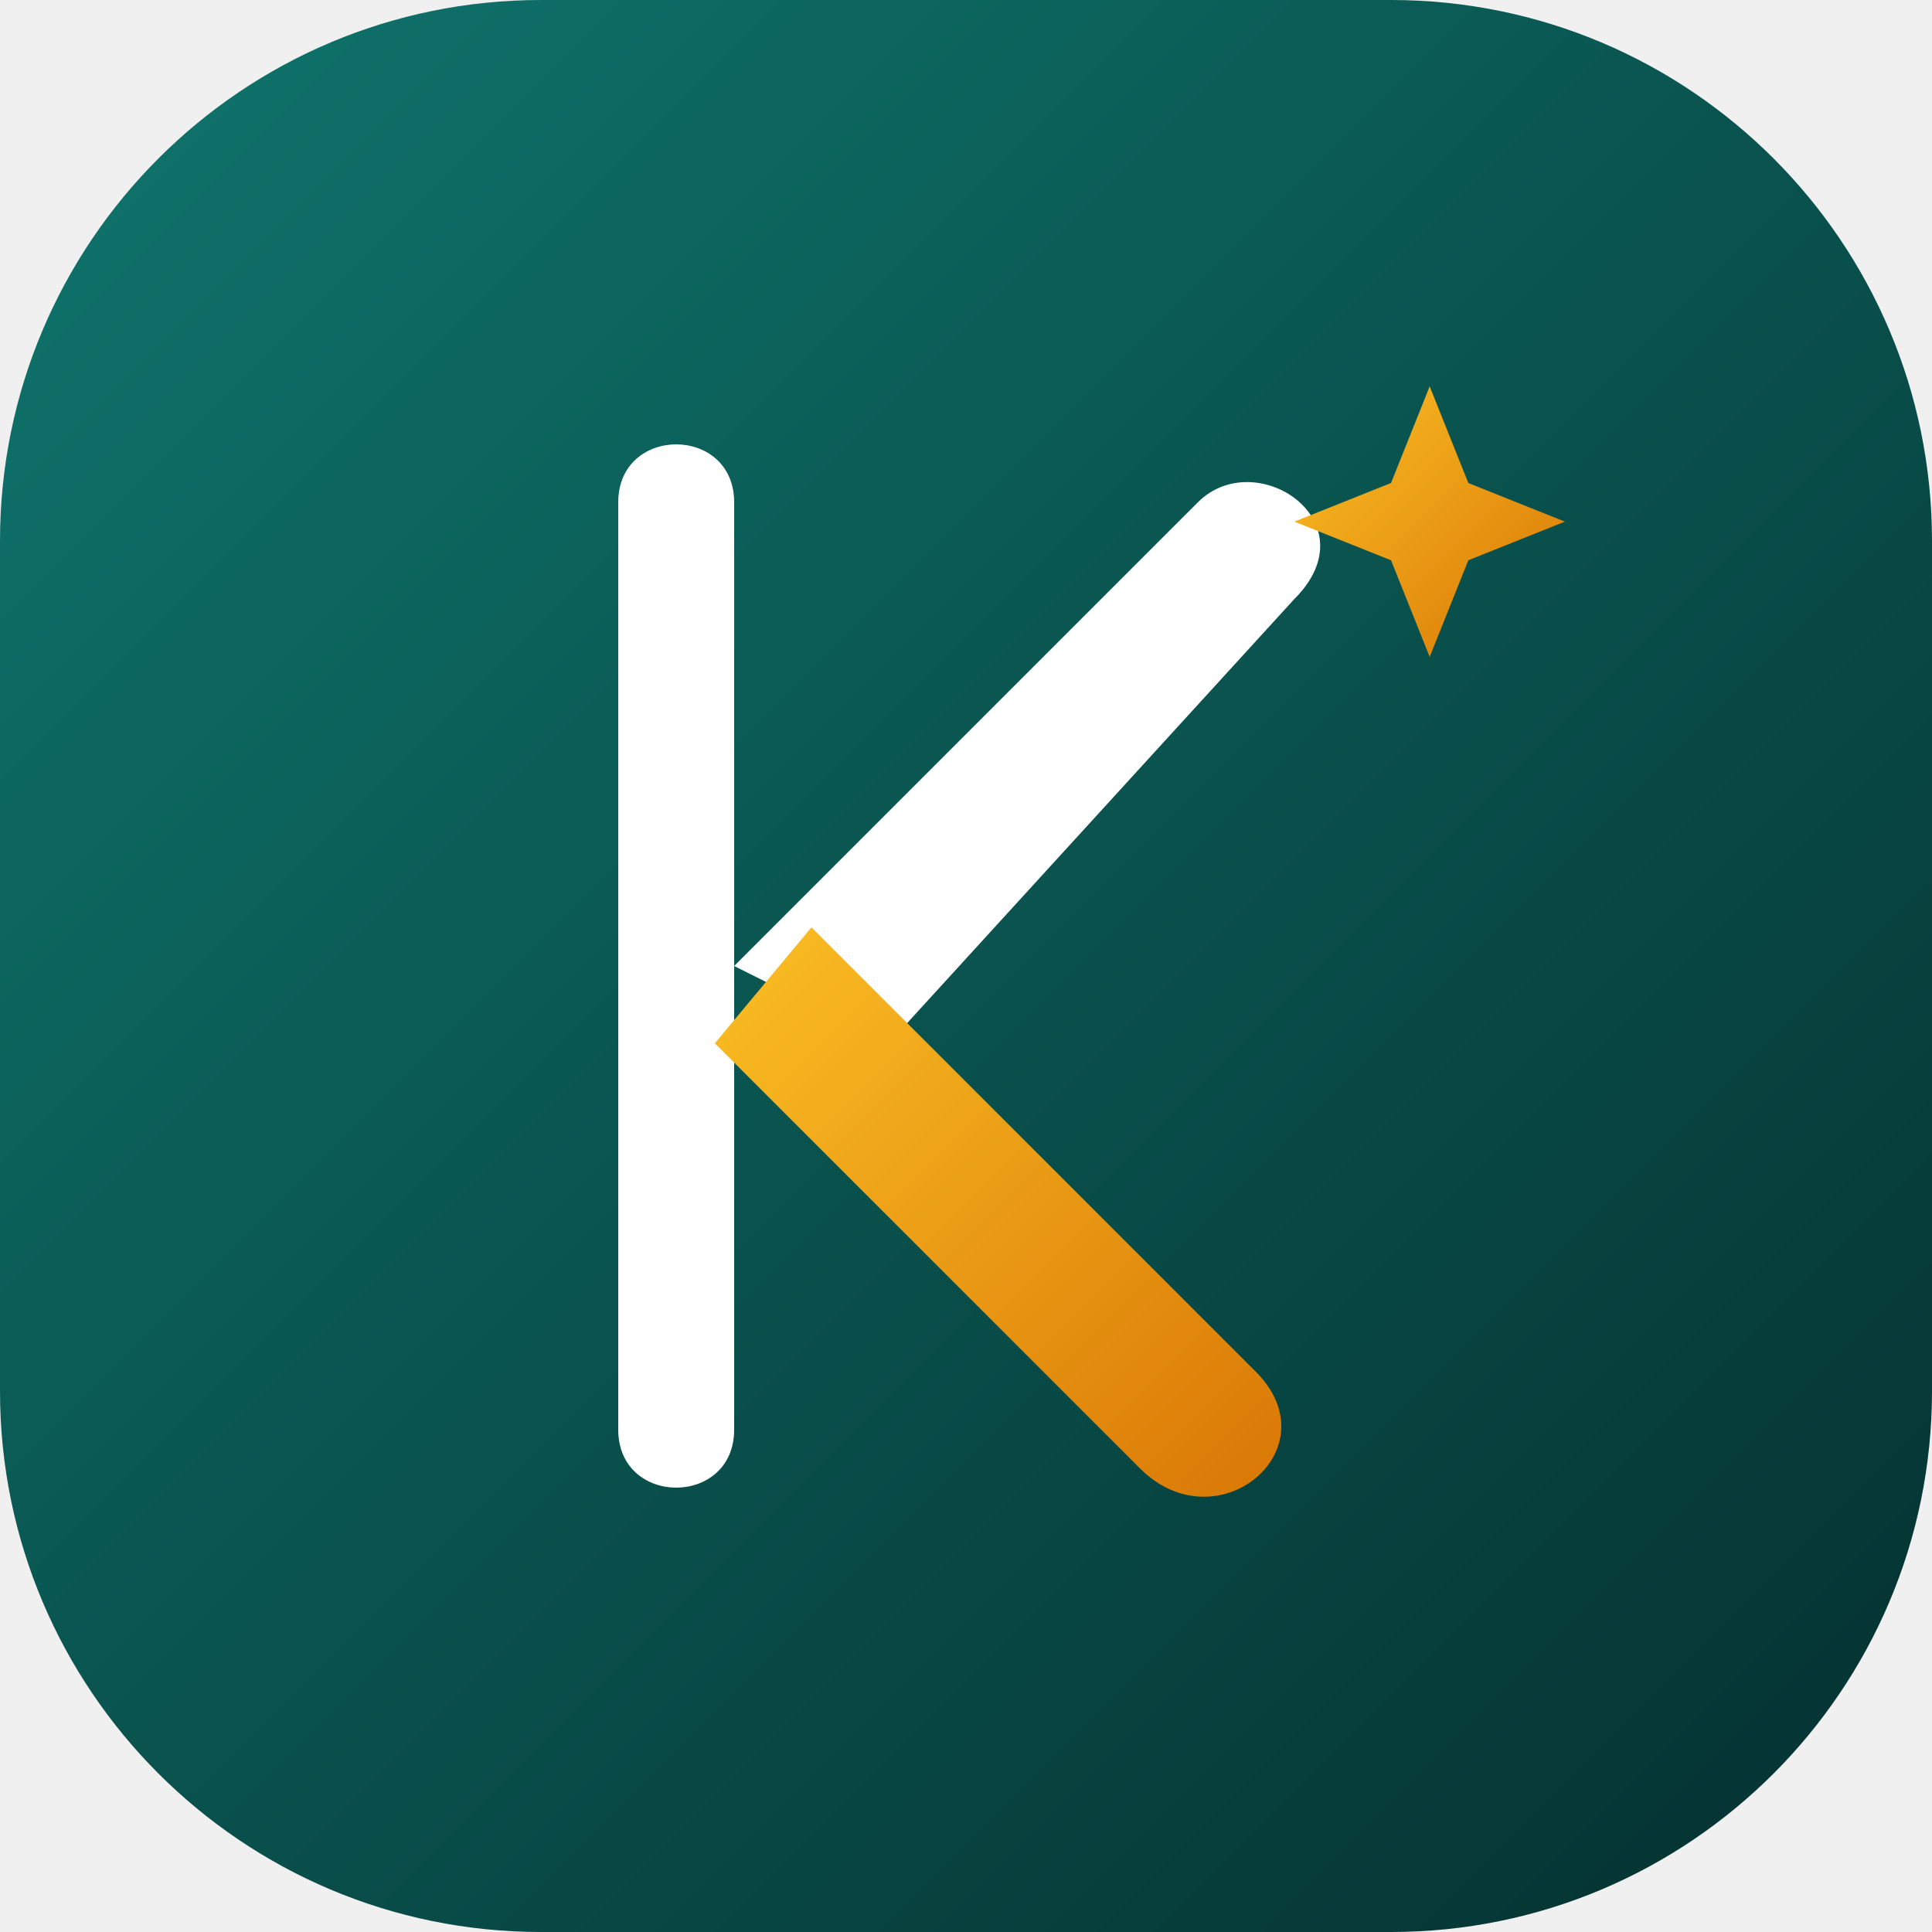
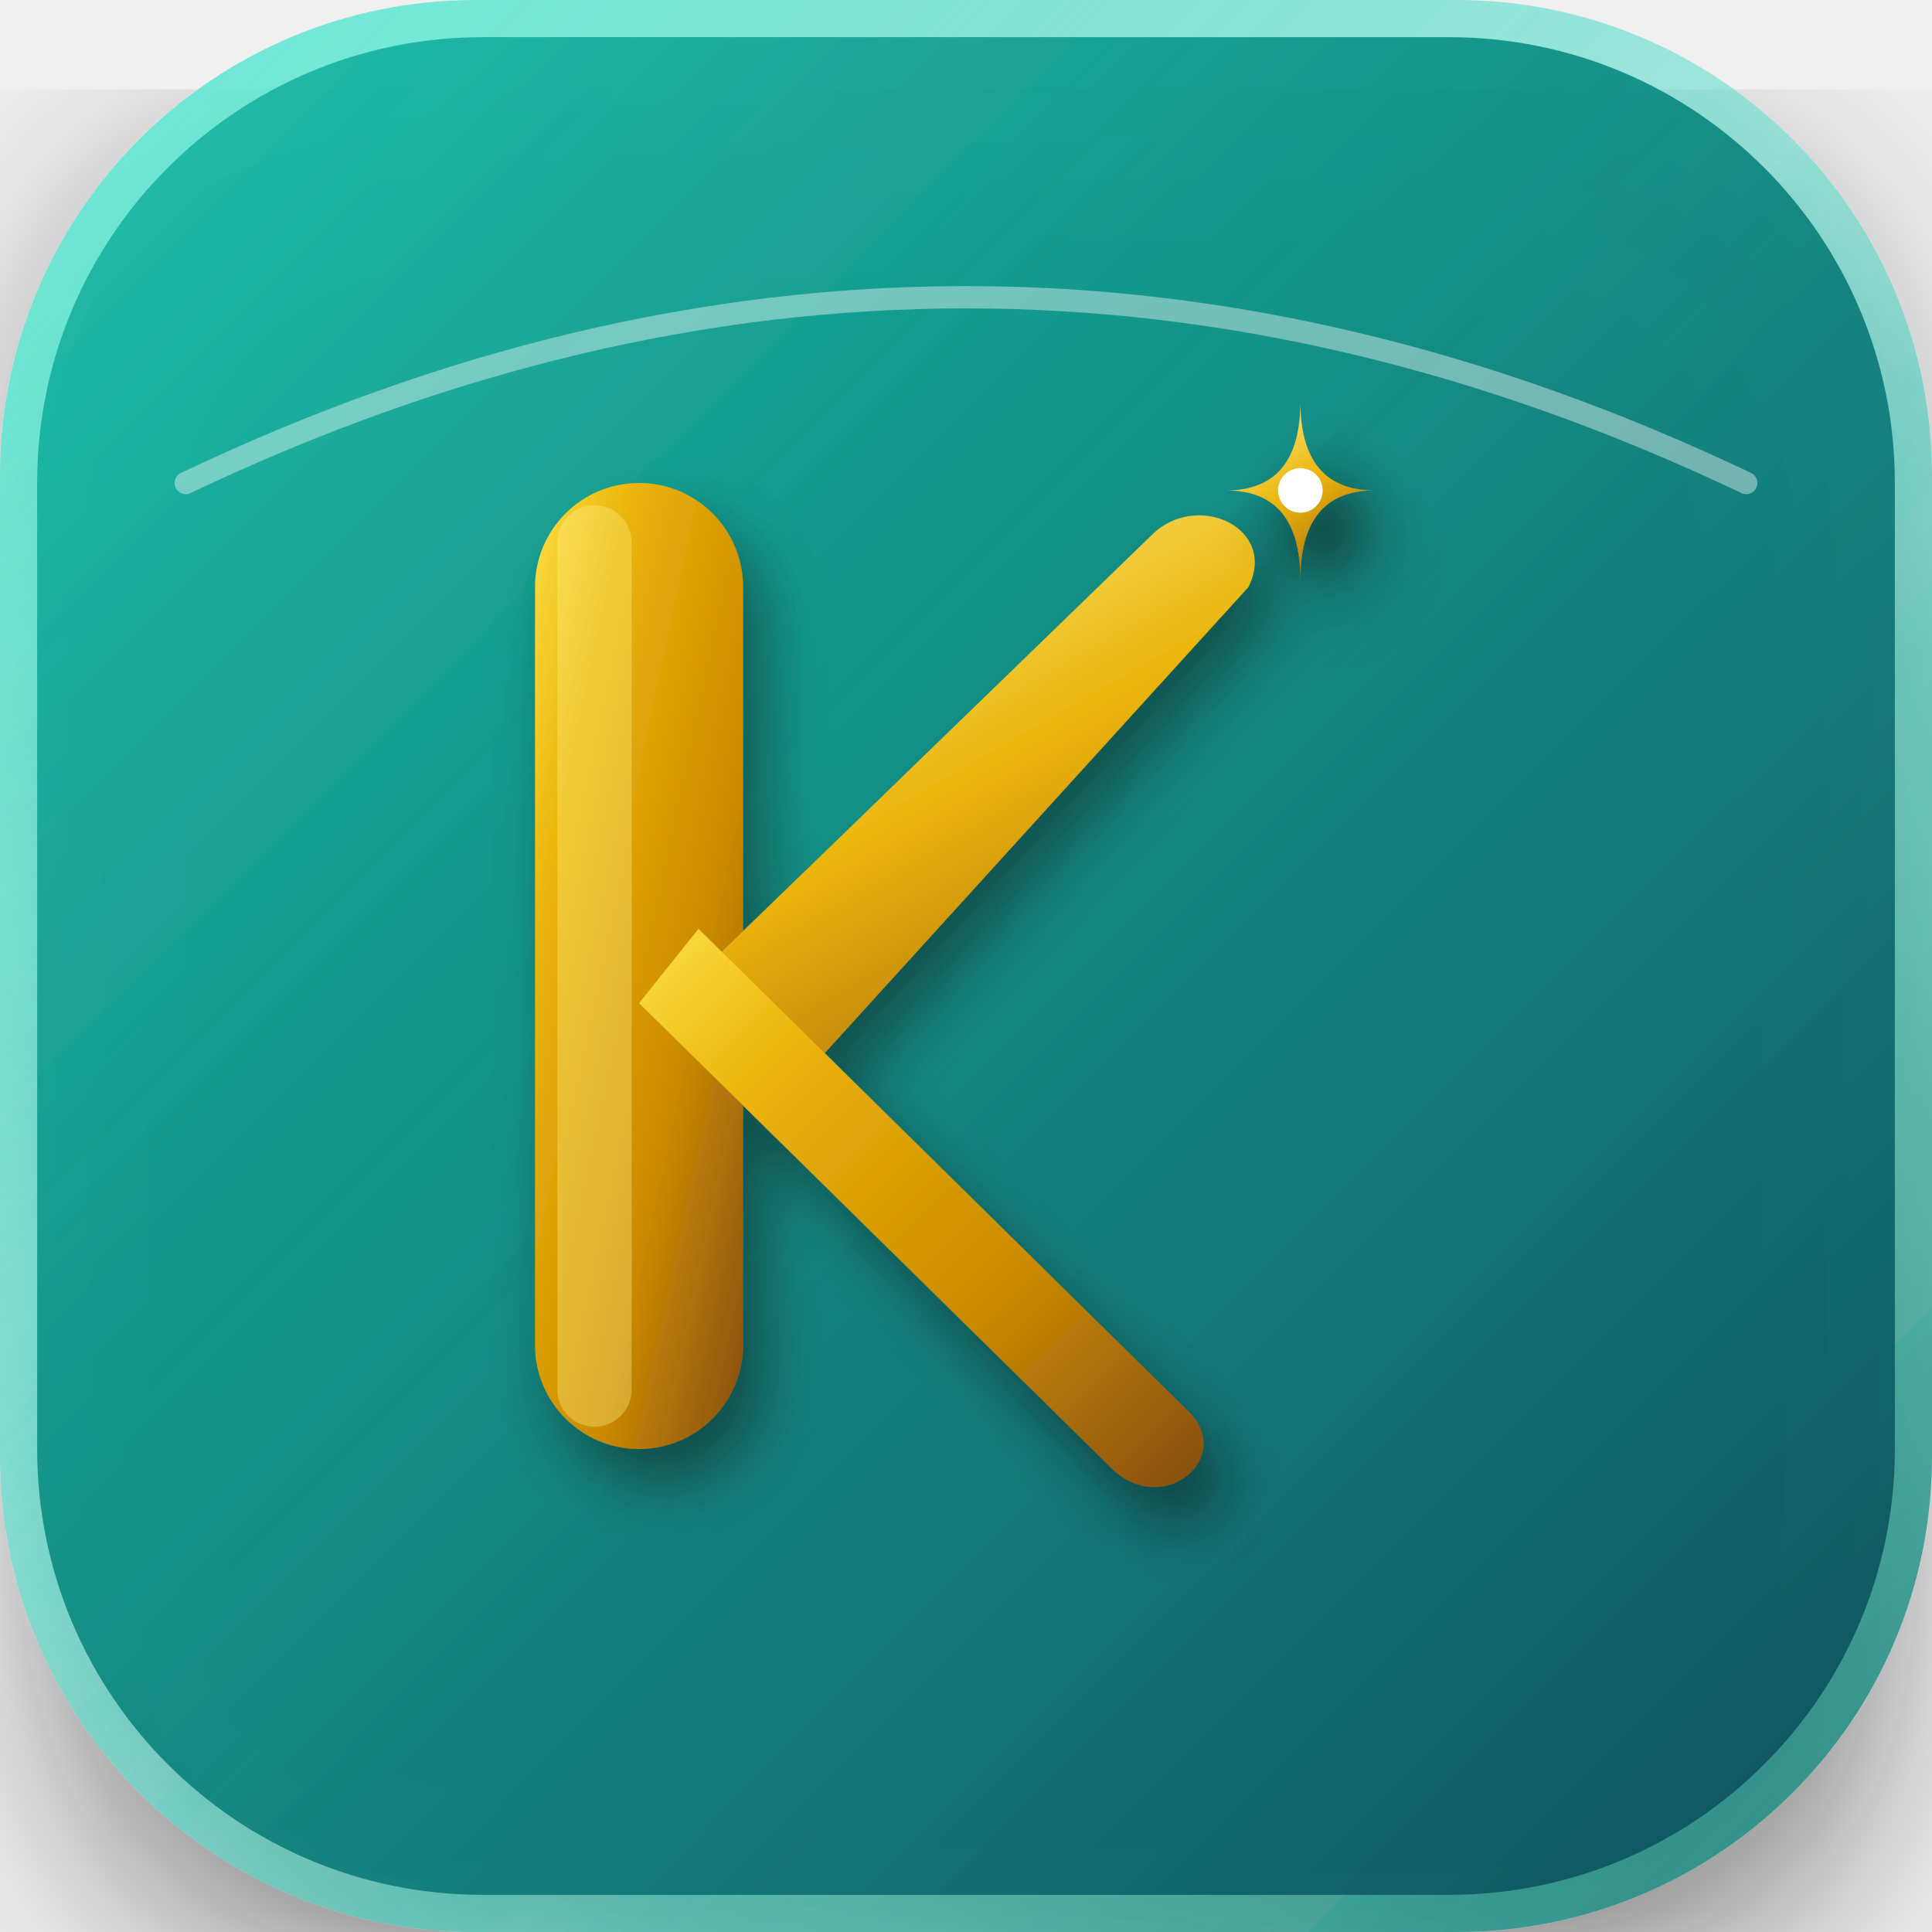
- <svg xmlns="http://www.w3.org/2000/svg" viewBox="0 0 100 100" width="100%" height="100%">
+ <svg xmlns="http://www.w3.org/2000/svg" viewBox="0 0 260 260" width="100%" height="100%">
  <defs>
-     <linearGradient id="tealGrad" x1="0%" y1="0%" x2="100%" y2="100%">
-       <stop offset="0%" stop-color="#0F766E" />
-       <stop offset="100%" stop-color="#042F2E" />
+     <linearGradient id="glassTeal" x1="0%" y1="0%" x2="100%" y2="100%">
+       <stop offset="0%" stop-color="#14B8A6" stop-opacity="0.9" />
+       <stop offset="35%" stop-color="#0D9488" stop-opacity="0.95" />
+       <stop offset="100%" stop-color="#0F4C5C" stop-opacity="0.98" />
    </linearGradient>
-     <linearGradient id="amberGrad" x1="0%" y1="0%" x2="100%" y2="100%">
-       <stop offset="0%" stop-color="#FBBF24" />
-       <stop offset="100%" stop-color="#D97706" />
+     <linearGradient id="rimHighlight" x1="0%" y1="0%" x2="100%" y2="100%">
+       <stop offset="0%" stop-color="#5EEAD4" stop-opacity="0.9" />
+       <stop offset="50%" stop-color="#2DD4BF" stop-opacity="0.4" />
+       <stop offset="100%" stop-color="#0F766E" stop-opacity="0.8" />
    </linearGradient>
+     <linearGradient id="gold3D" x1="0%" y1="0%" x2="100%" y2="100%">
+       <stop offset="0%" stop-color="#FDE047" />
+       <stop offset="25%" stop-color="#EAB308" />
+       <stop offset="65%" stop-color="#CA8A04" />
+       <stop offset="100%" stop-color="#854D0E" />
+     </linearGradient>
+     <linearGradient id="goldSpec" x1="20%" y1="0%" x2="80%" y2="100%">
+       <stop offset="0%" stop-color="#FEF08A" />
+       <stop offset="50%" stop-color="#EAB308" />
+       <stop offset="100%" stop-color="#A16207" />
+     </linearGradient>
+     <filter id="badgeShadow" x="-20%" y="-20%" width="140%" height="140%">
+       <feDropShadow dx="0" dy="12" stdDeviation="16" flood-color="#000000" flood-opacity="0.5" />
+     </filter>
+     <filter id="goldShadow" x="-30%" y="-30%" width="160%" height="160%">
+       <feDropShadow dx="3" dy="5" stdDeviation="4" flood-color="#000000" flood-opacity="0.4" />
+     </filter>
  </defs>
-   <rect x="0" y="0" width="100" height="100" rx="28" fill="url(#tealGrad)" />
-   <path d="M 32 26 C 32 22, 38 22, 38 26 L 38 74 C 38 78, 32 78, 32 74 Z" fill="#FFFFFF" />
-   <path d="M 38 50 L 62 26 C 65 23, 71 27, 67 31 L 46 54 Z" fill="#FFFFFF" />
-   <path d="M 42 48 L 65 71 C 69 75, 63 80, 59 76 L 37 54 Z" fill="url(#amberGrad)" />
-   <path d="M 74 20 L 76 25 L 81 27 L 76 29 L 74 34 L 72 29 L 67 27 L 72 25 Z" fill="url(#amberGrad)" />
+   <g filter="url(#badgeShadow)">
+     <rect x="0" y="0" width="260" height="260" rx="64" fill="url(#rimHighlight)" />
+     <rect x="5" y="5" width="250" height="250" rx="60" fill="url(#glassTeal)" opacity="0.95" />
+     <path d="M 25 65 Q 130 15 235 65" fill="none" stroke="#FFFFFF" stroke-width="3" stroke-linecap="round" opacity="0.4" />
+     <g filter="url(#goldShadow)">
+       <rect x="72" y="65" width="28" height="130" rx="14" fill="url(#gold3D)" />
+       <rect x="75" y="68" width="10" height="124" rx="5" fill="#FEF08A" opacity="0.35" />
+       <path d="M 90 135 L 155 72 C 161 66, 172 71, 168 79 L 108 145 Z" fill="url(#goldSpec)" />
+       <path d="M 94 125 L 160 190 C 166 196, 157 204, 150 198 L 86 135 Z" fill="url(#gold3D)" />
+       <path d="M 175 78 Q 175 66 185 66 Q 175 66 175 54 Q 175 66 165 66 Q 175 66 175 78 Z" fill="url(#goldSpec)" filter="url(#goldShadow)" />
+       <circle cx="175" cy="66" r="3" fill="#FFFFFF" />
+     </g>
+   </g>
</svg>
